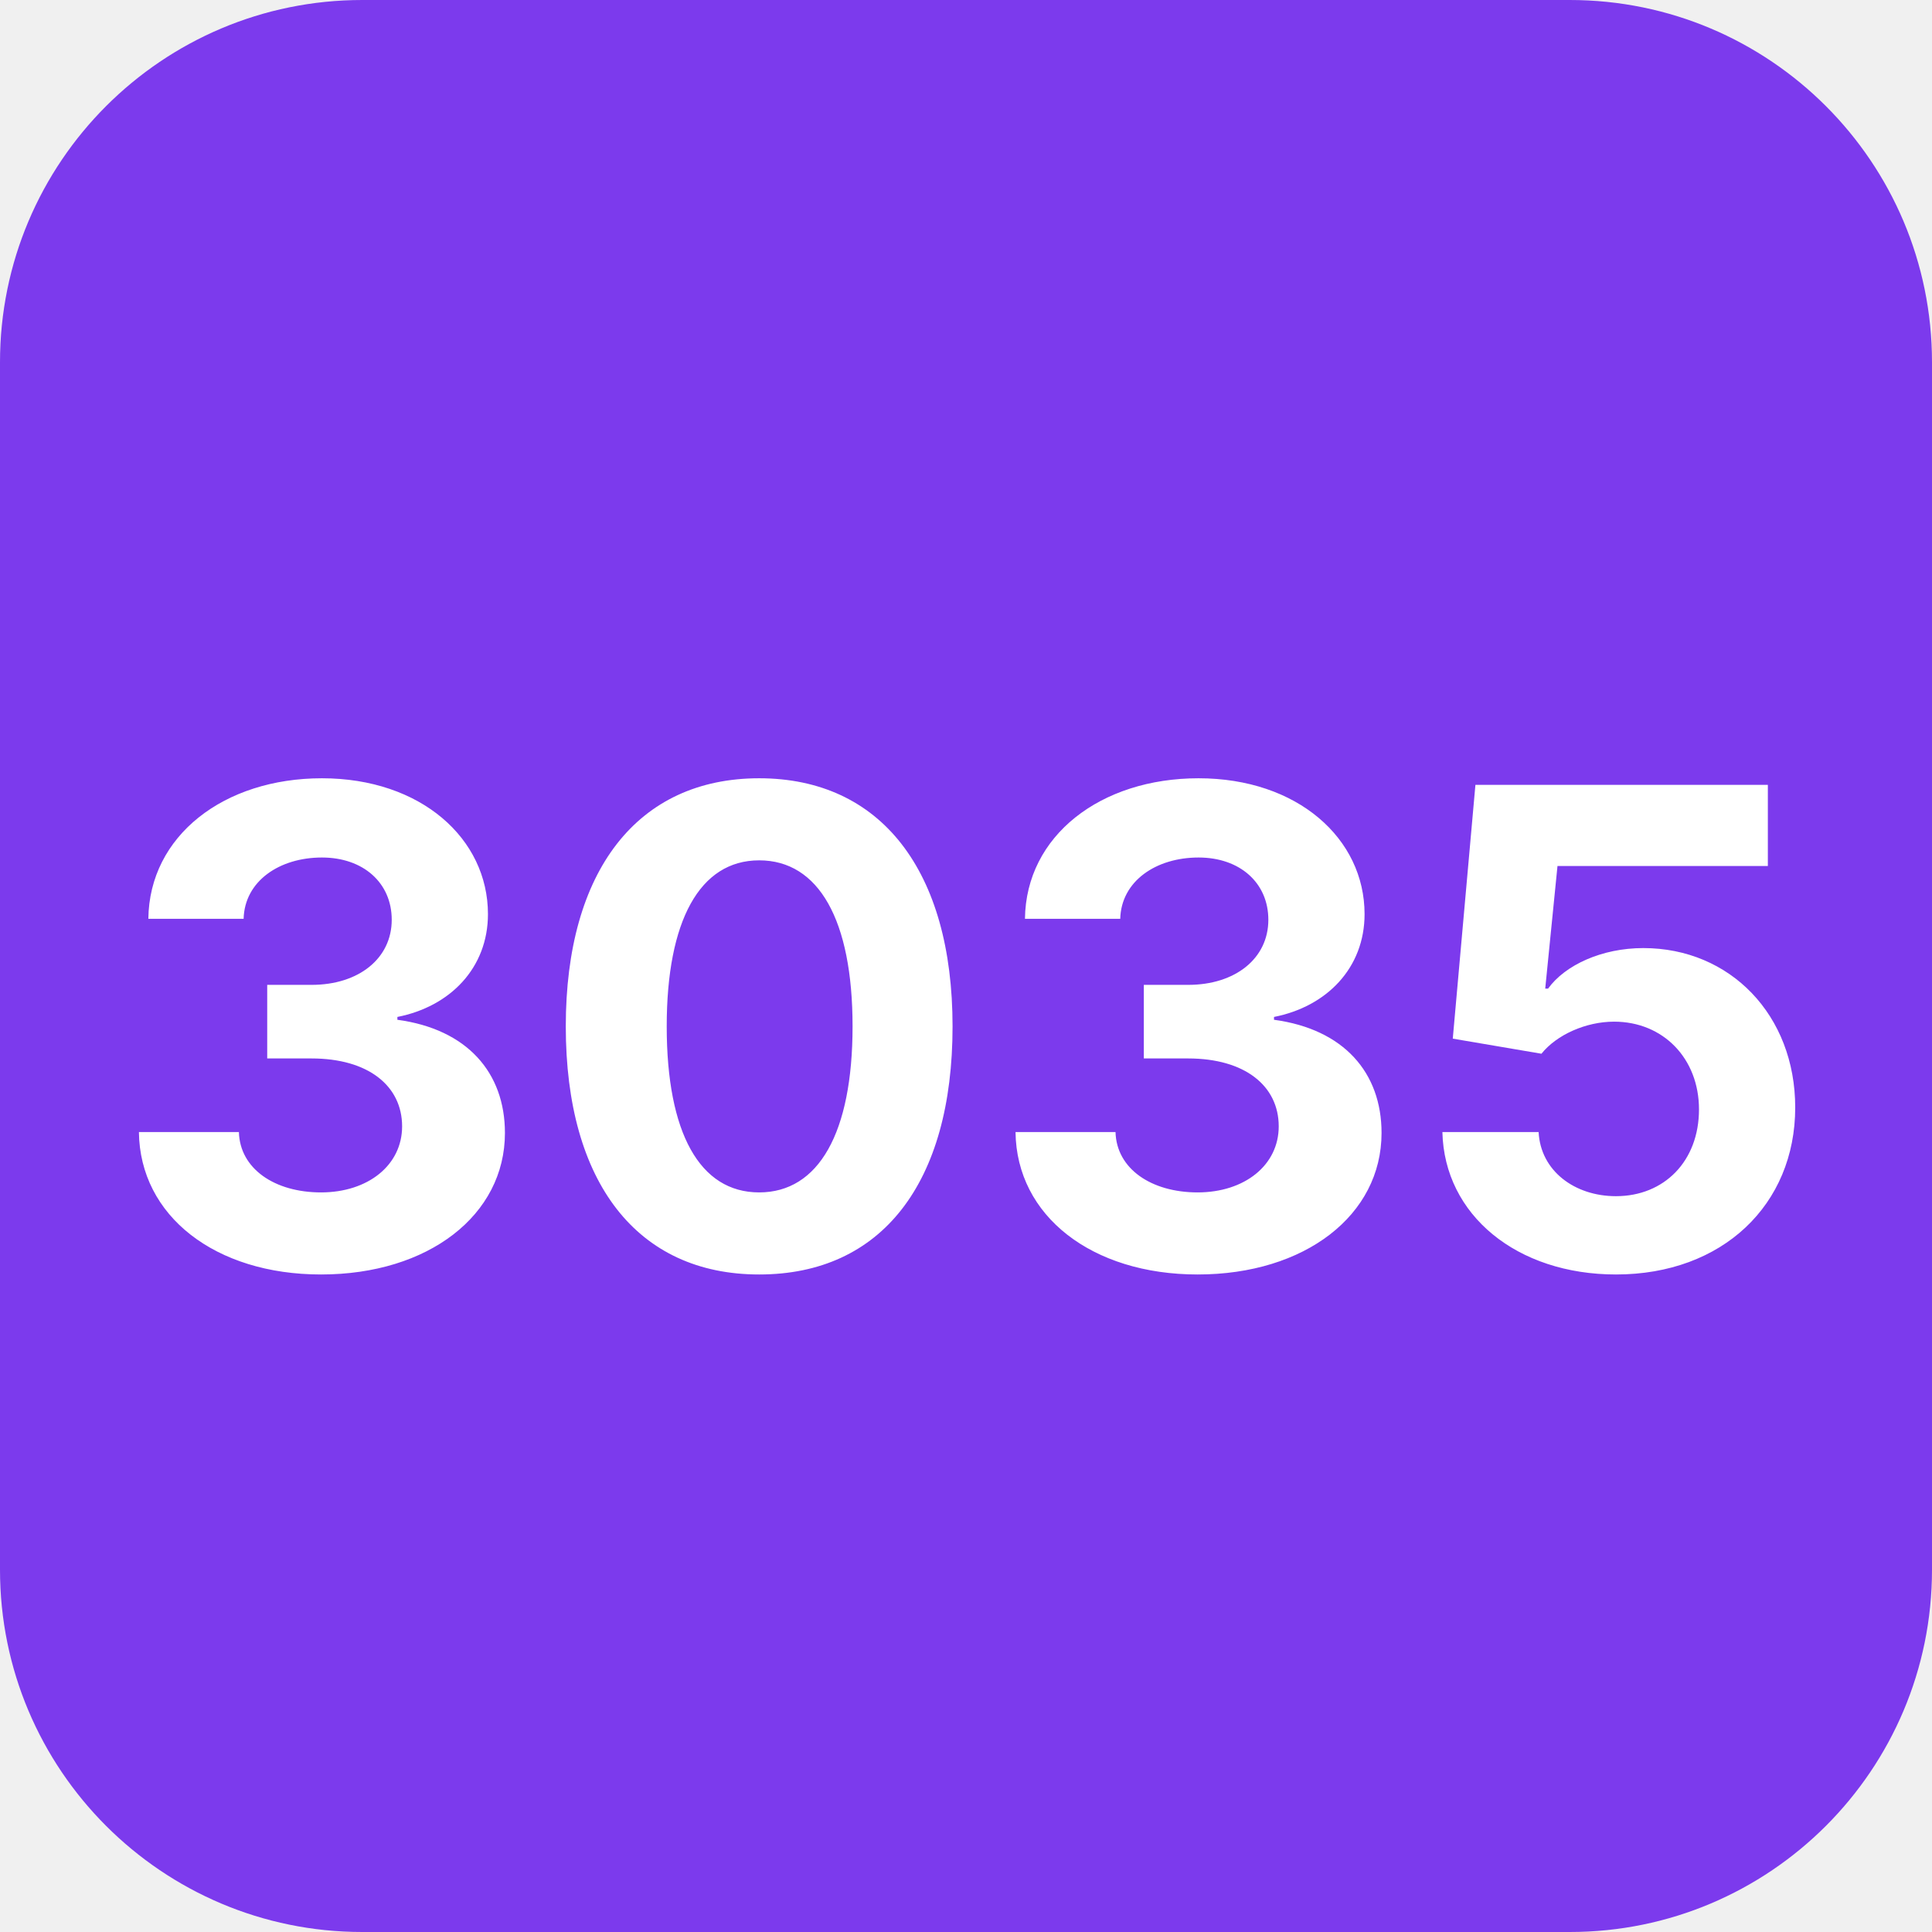
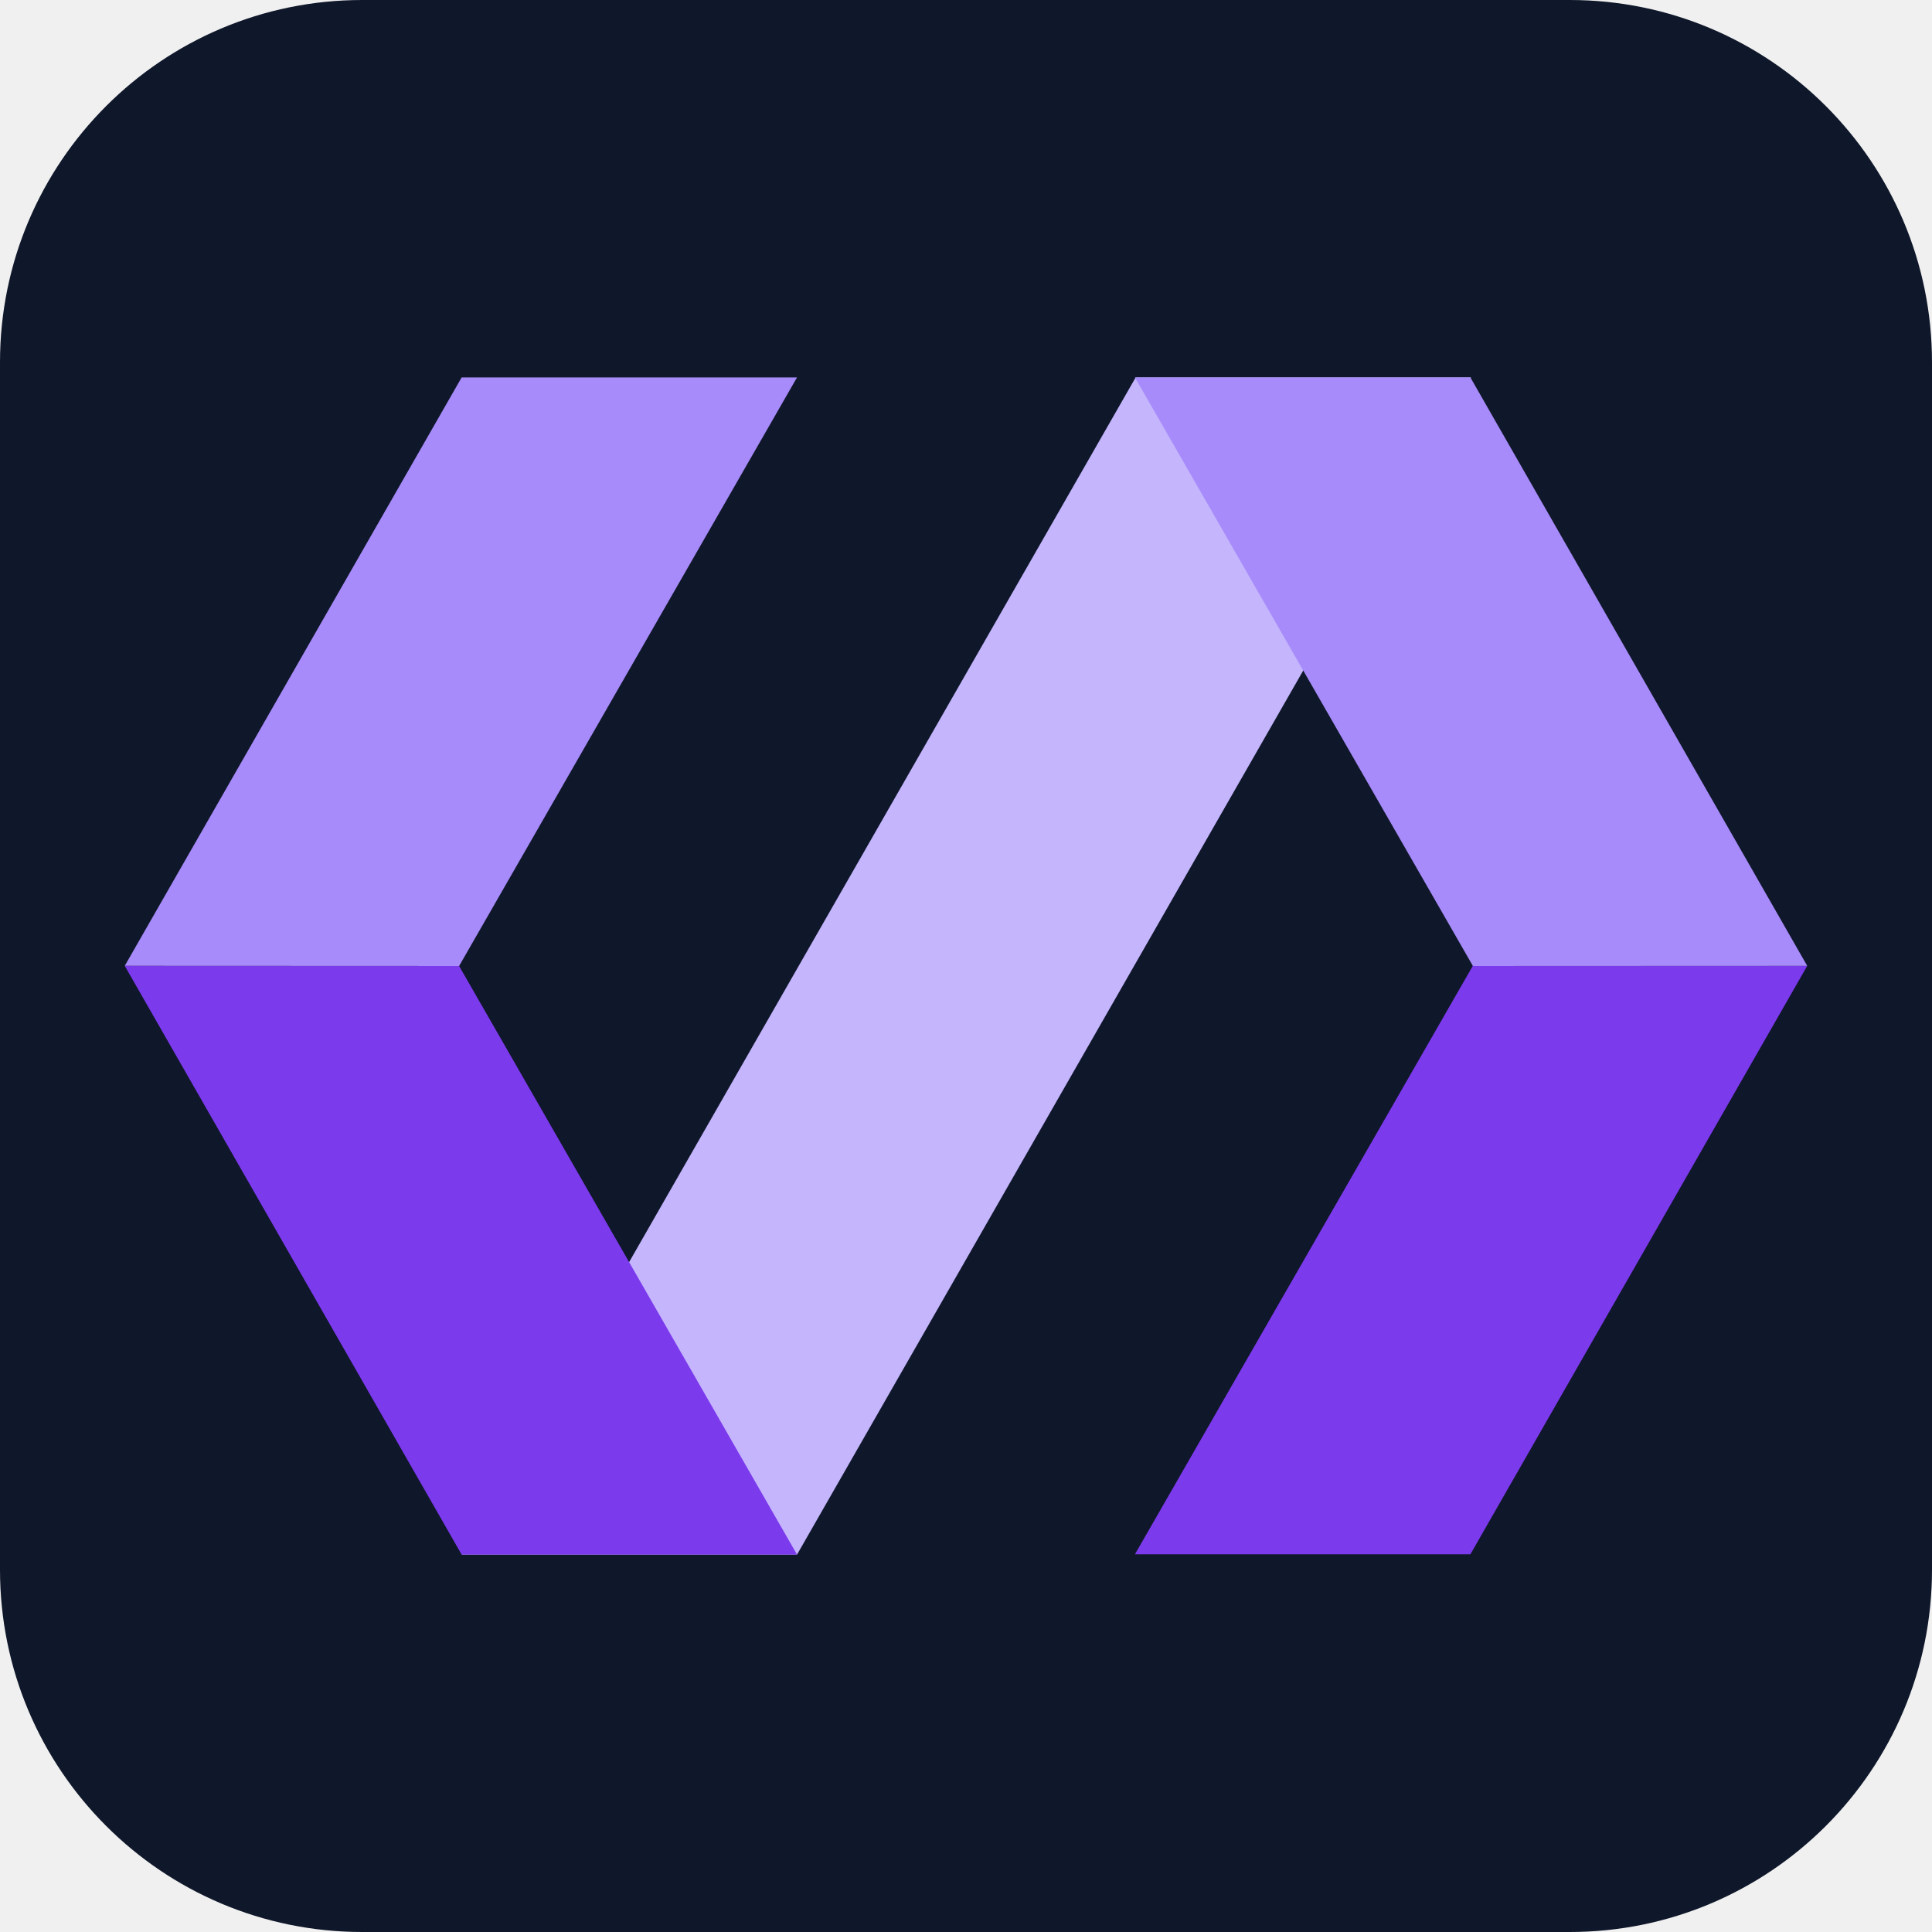
- <svg xmlns="http://www.w3.org/2000/svg" viewBox="0 0 32 32" role="img" aria-label="3035TECH">
-   <rect width="32" height="32" rx="6" fill="#7C3AED" />
-   <text x="16" y="21" text-anchor="middle" font-family="system-ui, -apple-system, sans-serif" font-size="11" font-weight="700" fill="#FFFFFF">3035</text>
+ <svg xmlns="http://www.w3.org/2000/svg" viewBox="0 0 64 64" role="img" aria-label="3035TECH">
+   <rect width="64" height="64" rx="12" fill="#0F172A" />
+   <svg x="4" y="12.5" width="56" height="39" viewBox="205.25 167.78 432.22 302.42">
+     <path fill-rule="nonzero" fill="#A78BFA" fill-opacity="1" d="M 377.957 167.797 L 291.805 167.797 L 205.262 318.953 L 291.156 318.988 Z M 377.957 167.797 " />
+     <path fill-rule="nonzero" fill="#C4B5FD" fill-opacity="1" d="M 551.098 167.797 L 464.941 167.797 L 291.805 470.18 L 377.961 470.18 Z M 551.098 167.797 " />
+     <path fill-rule="nonzero" fill="#7C3AED" fill-opacity="1" d="M 464.754 470.109 L 550.922 470.109 L 637.449 318.953 L 551.57 318.918 Z M 464.754 470.109 " />
+     <path fill-rule="nonzero" fill="#7C3AED" fill-opacity="1" d="M 377.957 470.18 L 291.801 470.18 L 205.262 318.953 L 291.152 318.988 Z M 377.957 470.18 " />
+     <path fill-rule="nonzero" fill="#A78BFA" fill-opacity="1" d="M 464.754 167.797 L 550.922 167.797 L 637.449 318.953 L 551.57 318.988 Z M 464.754 167.797 " />
+   </svg>
</svg>
